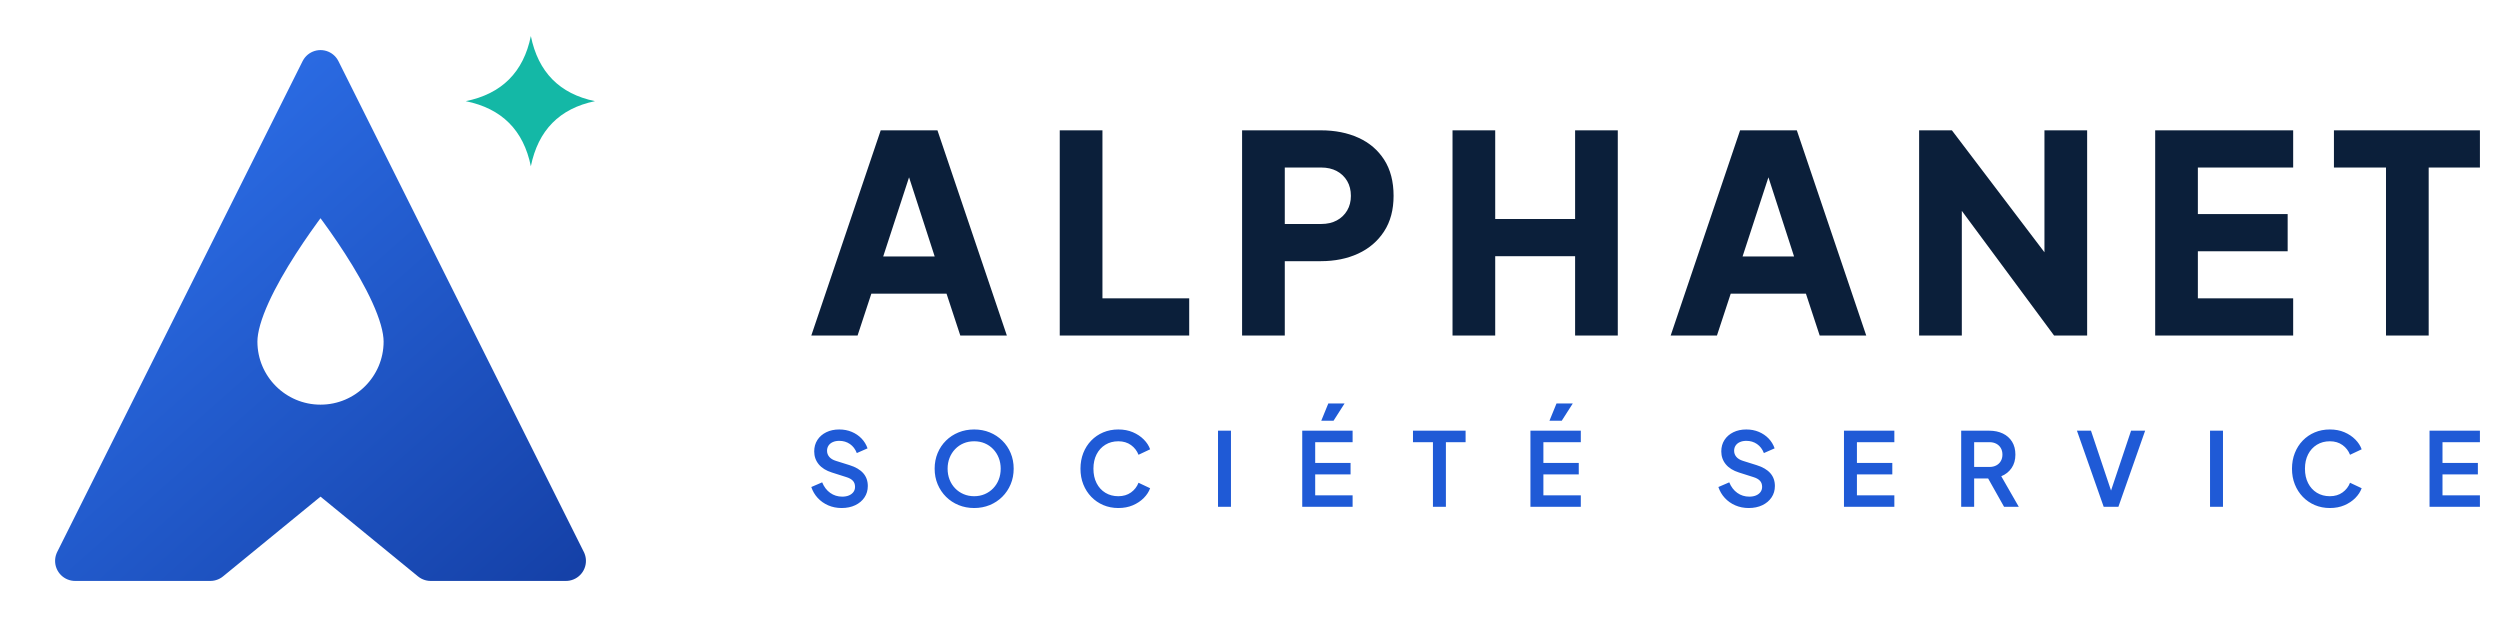
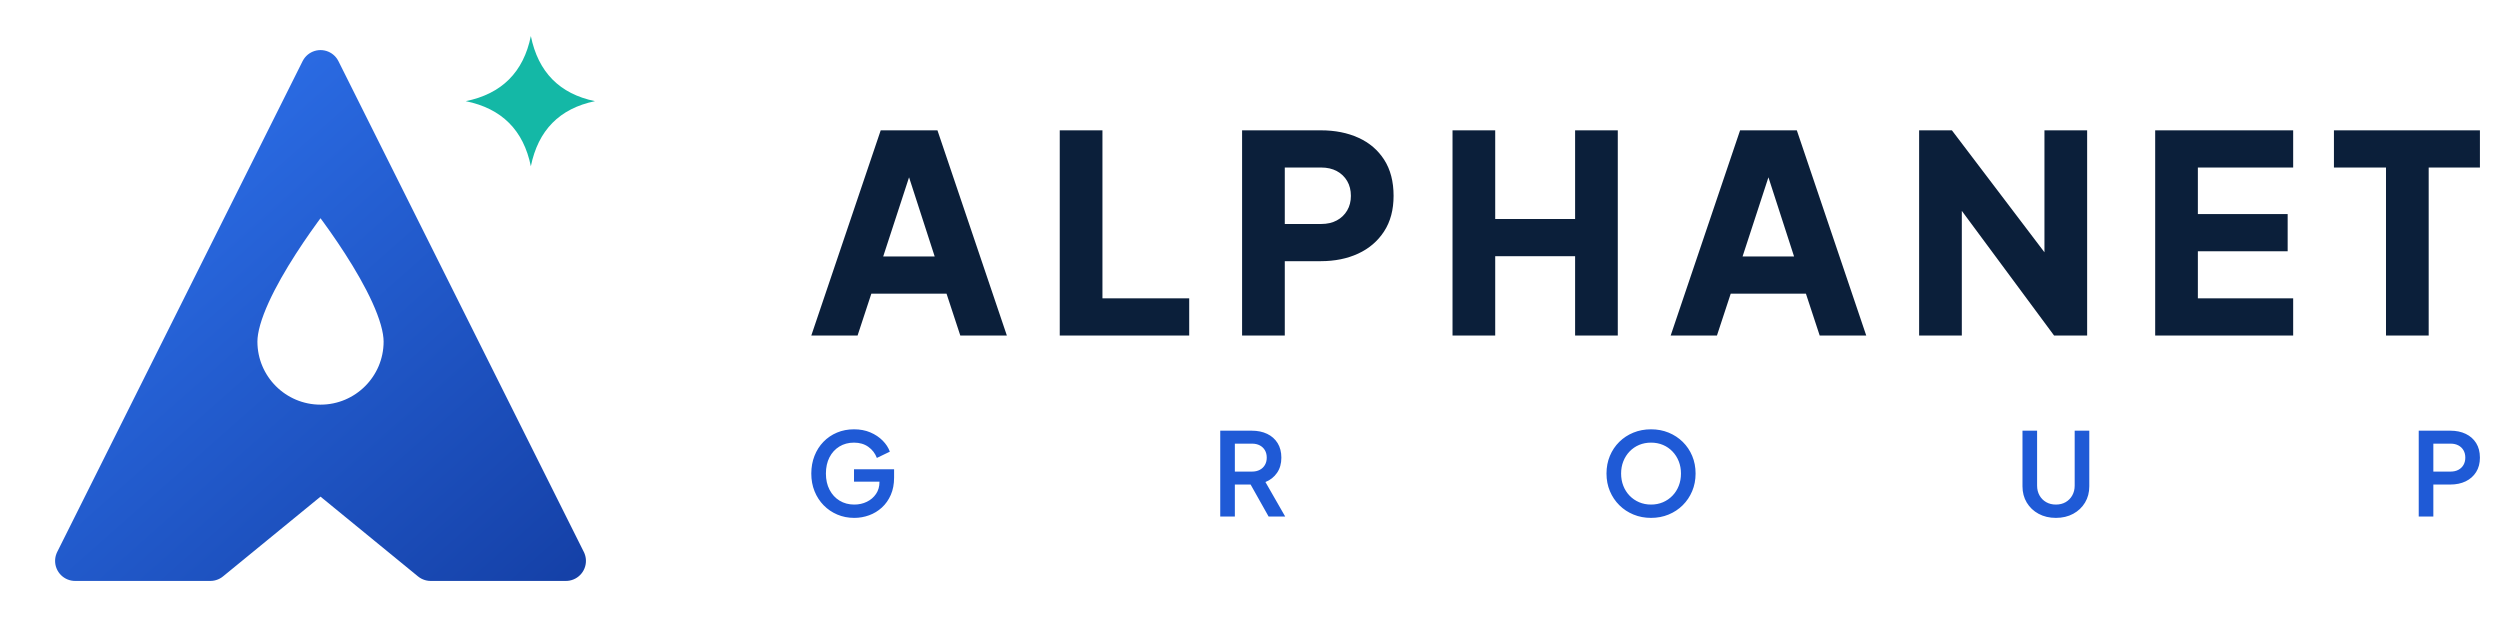
<svg xmlns="http://www.w3.org/2000/svg" viewBox="0 0 249.6 64" role="img" aria-labelledby="t">
  <defs>
    <linearGradient id="ag" x1="10" y1="6" x2="56" y2="58" gradientUnits="userSpaceOnUse">
      <stop offset="0" stop-color="#2f74f0" />
      <stop offset="1" stop-color="#1541a8" />
    </linearGradient>
  </defs>
  <g>
    <path fill="url(#ag)" fill-rule="evenodd" stroke="url(#ag)" stroke-width="4" stroke-linejoin="round" d="M32 7 56.5 56H43L32 47 21 56H7.5ZM32 18.5s-8.3 10.2-8.3 15.6a8.3 8.3 0 0 0 16.6 0c0-5.4-8.3-15.6-8.3-15.6Z" />
    <path fill="#14b8a6" d="M53 3.6q1.1 5.4 6.4 6.5-5.3 1.1-6.4 6.5-1.1-5.4-6.5-6.5 5.4-1.1 6.5-6.5Z" />
  </g>
  <path fill="#0b1f3a" d="M81.0 33.5 87.93 13.012H93.595L100.525 33.5H95.877L94.502 29.32H86.995L85.62 33.5ZM88.178 25.608H93.32L90.185 15.927H91.34Z M105.805 33.5V13.012H110.068V29.788H118.73V33.5Z M124.01 33.5V13.012H131.875Q133.993 13.012 135.629 13.755Q137.265 14.497 138.2 15.955Q139.135 17.413 139.135 19.557Q139.135 21.648 138.186 23.105Q137.238 24.562 135.601 25.319Q133.965 26.075 131.875 26.075H128.273V33.5ZM128.273 22.363H131.903Q132.81 22.363 133.47 22.005Q134.13 21.648 134.501 21.015Q134.873 20.383 134.873 19.557Q134.873 18.705 134.501 18.072Q134.13 17.44 133.47 17.083Q132.81 16.725 131.903 16.725H128.273Z M145.02 33.5V13.012H149.282V21.867H157.258V13.012H161.52V33.5H157.258V25.58H149.282V33.5Z M166.8 33.5 173.73 13.012H179.395L186.325 33.5H181.678L180.303 29.32H172.795L171.42 33.5ZM173.977 25.608H179.12L175.985 15.927H177.14Z M191.605 33.5V13.012H194.878L205.878 27.505L204.118 27.918V13.012H208.38V33.5H205.08L194.273 18.898L195.868 18.485V33.5Z M215.173 33.5V13.012H228.95V16.725H219.435V21.373H228.4V25.085H219.435V29.788H228.95V33.5Z M238.218 33.5V16.725H233.02V13.012H247.595V16.725H242.48V33.5Z" />
-   <path fill="#1f5ad6" d="M84.024 50.721Q83.306 50.721 82.693 50.456Q82.079 50.19 81.642 49.716Q81.205 49.242 81.0 48.624L82.085 48.157Q82.363 48.837 82.889 49.211Q83.415 49.585 84.088 49.585Q84.476 49.585 84.762 49.462Q85.048 49.339 85.208 49.121Q85.367 48.902 85.367 48.607Q85.367 48.231 85.15 47.999Q84.933 47.766 84.502 47.635L83.059 47.176Q82.19 46.903 81.74 46.355Q81.291 45.808 81.291 45.066Q81.291 44.419 81.609 43.926Q81.927 43.433 82.493 43.156Q83.059 42.878 83.788 42.878Q84.472 42.878 85.04 43.118Q85.608 43.358 86.014 43.779Q86.42 44.2 86.615 44.763L85.544 45.234Q85.318 44.65 84.858 44.332Q84.397 44.014 83.792 44.014Q83.43 44.014 83.153 44.135Q82.876 44.256 82.724 44.481Q82.572 44.706 82.572 45.004Q82.572 45.346 82.791 45.61Q83.011 45.874 83.457 46.013L84.82 46.44Q85.73 46.724 86.186 47.243Q86.642 47.762 86.642 48.523Q86.642 49.167 86.308 49.663Q85.975 50.159 85.387 50.44Q84.799 50.721 84.024 50.721Z M97.26 50.721Q96.426 50.721 95.709 50.428Q94.991 50.134 94.455 49.602Q93.919 49.07 93.617 48.354Q93.315 47.638 93.315 46.794Q93.315 45.95 93.614 45.234Q93.913 44.519 94.449 43.99Q94.985 43.462 95.702 43.17Q96.419 42.878 97.26 42.878Q98.1 42.878 98.817 43.171Q99.534 43.465 100.07 43.994Q100.607 44.522 100.906 45.236Q101.205 45.95 101.205 46.794Q101.205 47.638 100.902 48.354Q100.6 49.07 100.064 49.602Q99.528 50.134 98.811 50.428Q98.094 50.721 97.26 50.721ZM97.26 49.542Q97.833 49.542 98.315 49.335Q98.797 49.129 99.157 48.757Q99.516 48.386 99.713 47.885Q99.91 47.383 99.91 46.794Q99.91 46.209 99.713 45.711Q99.516 45.213 99.157 44.839Q98.797 44.464 98.315 44.26Q97.833 44.057 97.26 44.057Q96.686 44.057 96.204 44.26Q95.722 44.464 95.362 44.839Q95.003 45.213 94.806 45.711Q94.609 46.209 94.609 46.794Q94.609 47.383 94.806 47.885Q95.003 48.386 95.362 48.757Q95.722 49.129 96.206 49.335Q96.69 49.542 97.26 49.542Z M111.655 50.721Q110.843 50.721 110.154 50.428Q109.465 50.134 108.954 49.605Q108.444 49.077 108.159 48.363Q107.874 47.649 107.874 46.798Q107.874 45.948 108.155 45.231Q108.437 44.513 108.948 43.986Q109.458 43.459 110.148 43.168Q110.837 42.878 111.655 42.878Q112.462 42.878 113.105 43.153Q113.748 43.428 114.193 43.878Q114.639 44.327 114.829 44.858L113.669 45.405Q113.44 44.812 112.918 44.434Q112.395 44.057 111.655 44.057Q110.921 44.057 110.357 44.404Q109.794 44.751 109.481 45.364Q109.168 45.977 109.168 46.798Q109.168 47.615 109.481 48.234Q109.794 48.852 110.357 49.197Q110.921 49.542 111.655 49.542Q112.395 49.542 112.918 49.167Q113.44 48.791 113.669 48.198L114.829 48.745Q114.639 49.272 114.193 49.721Q113.748 50.171 113.105 50.446Q112.462 50.721 111.655 50.721Z M121.606 50.599V43.0H122.9V50.599Z M130.015 50.599V43.0H135.044V44.147H131.309V46.216H134.84V47.363H131.309V49.451H135.044V50.599ZM131.916 42.003 132.618 40.282H134.242L133.143 42.003Z M143.065 50.599V44.147H141.072V43.0H146.325V44.147H144.359V50.599Z M152.798 50.599V43.0H157.828V44.147H154.092V46.216H157.624V47.363H154.092V49.451H157.828V50.599ZM154.699 42.003 155.402 40.282H157.026L155.927 42.003Z  M174.587 50.721Q173.869 50.721 173.255 50.456Q172.641 50.19 172.205 49.716Q171.768 49.242 171.563 48.624L172.648 48.157Q172.926 48.837 173.452 49.211Q173.978 49.585 174.651 49.585Q175.038 49.585 175.325 49.462Q175.611 49.339 175.77 49.121Q175.93 48.902 175.93 48.607Q175.93 48.231 175.713 47.999Q175.496 47.766 175.065 47.635L173.622 47.176Q172.752 46.903 172.303 46.355Q171.853 45.808 171.853 45.066Q171.853 44.419 172.172 43.926Q172.49 43.433 173.056 43.156Q173.622 42.878 174.351 42.878Q175.035 42.878 175.603 43.118Q176.171 43.358 176.577 43.779Q176.983 44.2 177.178 44.763L176.107 45.234Q175.881 44.65 175.42 44.332Q174.959 44.014 174.355 44.014Q173.993 44.014 173.716 44.135Q173.438 44.256 173.286 44.481Q173.135 44.706 173.135 45.004Q173.135 45.346 173.354 45.61Q173.573 45.874 174.02 46.013L175.383 46.44Q176.293 46.724 176.749 47.243Q177.205 47.762 177.205 48.523Q177.205 49.167 176.871 49.663Q176.538 50.159 175.95 50.44Q175.362 50.721 174.587 50.721Z M184.102 50.599V43.0H189.132V44.147H185.396V46.216H188.928V47.363H185.396V49.451H189.132V50.599Z M195.805 50.599V43.0H198.601Q199.371 43.0 199.961 43.281Q200.55 43.562 200.884 44.097Q201.217 44.632 201.217 45.389Q201.217 46.176 200.835 46.731Q200.453 47.287 199.806 47.547L201.555 50.599H200.086L198.217 47.274L199.061 47.768H197.099V50.599ZM197.099 46.621H198.623Q199.016 46.621 199.307 46.467Q199.598 46.314 199.76 46.035Q199.923 45.757 199.923 45.386Q199.923 45.008 199.76 44.731Q199.598 44.455 199.307 44.301Q199.016 44.147 198.623 44.147H197.099Z M210.032 50.599 207.362 43.0H208.763L210.905 49.39H210.628L212.766 43.0H214.171L211.501 50.599Z M220.649 50.599V43.0H221.943V50.599Z M232.614 50.721Q231.802 50.721 231.113 50.428Q230.424 50.134 229.913 49.605Q229.402 49.077 229.117 48.363Q228.832 47.649 228.832 46.798Q228.832 45.948 229.114 45.231Q229.396 44.513 229.907 43.986Q230.417 43.459 231.106 43.168Q231.796 42.878 232.614 42.878Q233.421 42.878 234.064 43.153Q234.706 43.428 235.152 43.878Q235.598 44.327 235.788 44.858L234.627 45.405Q234.399 44.812 233.876 44.434Q233.354 44.057 232.614 44.057Q231.88 44.057 231.316 44.404Q230.753 44.751 230.44 45.364Q230.127 45.977 230.127 46.798Q230.127 47.615 230.44 48.234Q230.753 48.852 231.316 49.197Q231.88 49.542 232.614 49.542Q233.354 49.542 233.876 49.167Q234.399 48.791 234.627 48.198L235.788 48.745Q235.598 49.272 235.152 49.721Q234.706 50.171 234.064 50.446Q233.421 50.721 232.614 50.721Z M242.565 50.599V43.0H247.595V44.147H243.859V46.216H247.391V47.363H243.859V49.451H247.595V50.599Z" />
+   <path fill="#1f5ad6" d="M85.292 51.706Q84.377 51.706 83.596 51.374Q82.816 51.043 82.233 50.447Q81.65 49.851 81.325 49.046Q81.0 48.241 81.0 47.282Q81.0 46.324 81.318 45.515Q81.635 44.706 82.211 44.112Q82.787 43.517 83.564 43.19Q84.341 42.862 85.264 42.862Q86.174 42.862 86.898 43.172Q87.623 43.483 88.125 43.99Q88.627 44.496 88.842 45.094L87.546 45.72Q87.289 45.038 86.698 44.615Q86.106 44.192 85.264 44.192Q84.436 44.192 83.8 44.583Q83.165 44.974 82.812 45.665Q82.459 46.357 82.459 47.282Q82.459 48.204 82.823 48.901Q83.186 49.598 83.825 49.987Q84.464 50.376 85.292 50.376Q85.974 50.376 86.546 50.098Q87.118 49.82 87.462 49.314Q87.807 48.809 87.807 48.125V47.502L88.472 48.089H85.264V46.853H89.266V47.688Q89.266 48.657 88.938 49.407Q88.61 50.157 88.049 50.671Q87.487 51.185 86.773 51.445Q86.059 51.706 85.292 51.706Z M121.829 51.568V43.0H124.981Q125.849 43.0 126.514 43.317Q127.179 43.634 127.555 44.237Q127.931 44.84 127.931 45.694Q127.931 46.581 127.5 47.207Q127.07 47.833 126.34 48.126L128.312 51.568H126.656L124.548 47.819L125.5 48.376H123.288V51.568ZM123.288 47.083H125.006Q125.45 47.083 125.777 46.909Q126.105 46.736 126.288 46.422Q126.472 46.108 126.472 45.69Q126.472 45.264 126.288 44.952Q126.105 44.64 125.777 44.467Q125.45 44.294 125.006 44.294H123.288Z M164.839 51.706Q163.899 51.706 163.091 51.374Q162.282 51.043 161.678 50.443Q161.073 49.844 160.732 49.037Q160.392 48.23 160.392 47.278Q160.392 46.326 160.729 45.519Q161.066 44.712 161.67 44.116Q162.275 43.52 163.084 43.191Q163.892 42.862 164.839 42.862Q165.787 42.862 166.595 43.193Q167.404 43.525 168.008 44.121Q168.613 44.716 168.95 45.521Q169.287 46.326 169.287 47.278Q169.287 48.23 168.946 49.037Q168.606 49.844 168.001 50.443Q167.397 51.043 166.588 51.374Q165.78 51.706 164.839 51.706ZM164.839 50.376Q165.486 50.376 166.03 50.143Q166.573 49.91 166.978 49.491Q167.384 49.072 167.606 48.507Q167.828 47.942 167.828 47.278Q167.828 46.618 167.606 46.057Q167.384 45.495 166.978 45.073Q166.573 44.65 166.03 44.421Q165.486 44.192 164.839 44.192Q164.193 44.192 163.649 44.421Q163.106 44.65 162.7 45.073Q162.295 45.495 162.073 46.057Q161.851 46.618 161.851 47.278Q161.851 47.942 162.073 48.507Q162.295 49.072 162.7 49.491Q163.106 49.91 163.651 50.143Q164.197 50.376 164.839 50.376Z M205.26 51.706Q204.287 51.706 203.532 51.297Q202.777 50.889 202.351 50.177Q201.925 49.466 201.925 48.557V43.0H203.384V48.486Q203.384 49.035 203.625 49.464Q203.867 49.894 204.29 50.135Q204.714 50.376 205.26 50.376Q205.813 50.376 206.233 50.135Q206.653 49.894 206.894 49.464Q207.136 49.035 207.136 48.486V43.0H208.595V48.557Q208.595 49.466 208.169 50.177Q207.742 50.889 206.99 51.297Q206.237 51.706 205.26 51.706Z M241.486 51.568V43.0H244.645Q245.513 43.0 246.178 43.317Q246.843 43.634 247.219 44.237Q247.595 44.84 247.595 45.694Q247.595 46.533 247.215 47.134Q246.836 47.735 246.173 48.056Q245.511 48.376 244.645 48.376H242.945V51.568ZM242.945 47.083H244.67Q245.114 47.083 245.442 46.909Q245.769 46.736 245.953 46.422Q246.136 46.108 246.136 45.69Q246.136 45.264 245.953 44.952Q245.769 44.64 245.442 44.467Q245.114 44.294 244.67 44.294H242.945Z" />
</svg>
